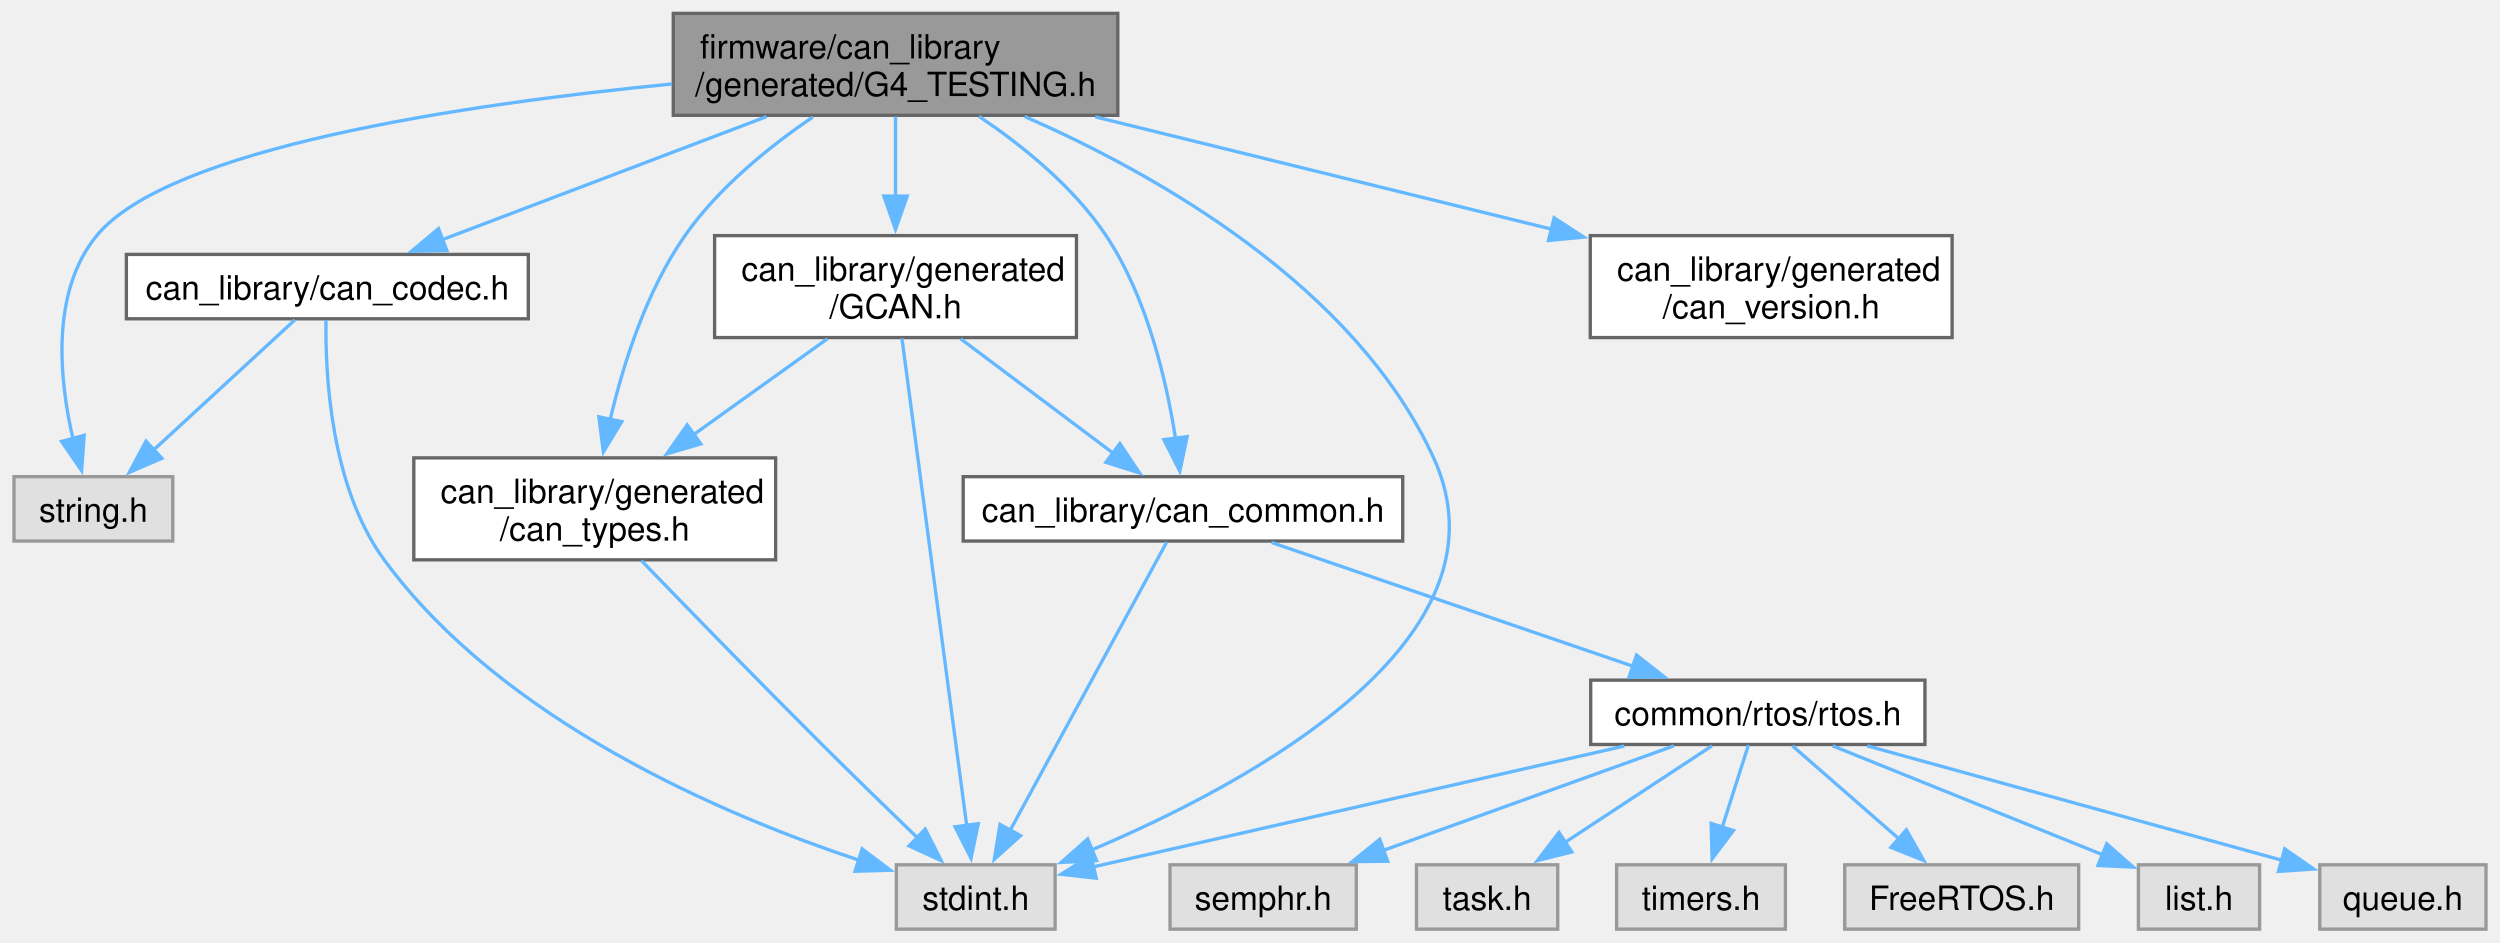
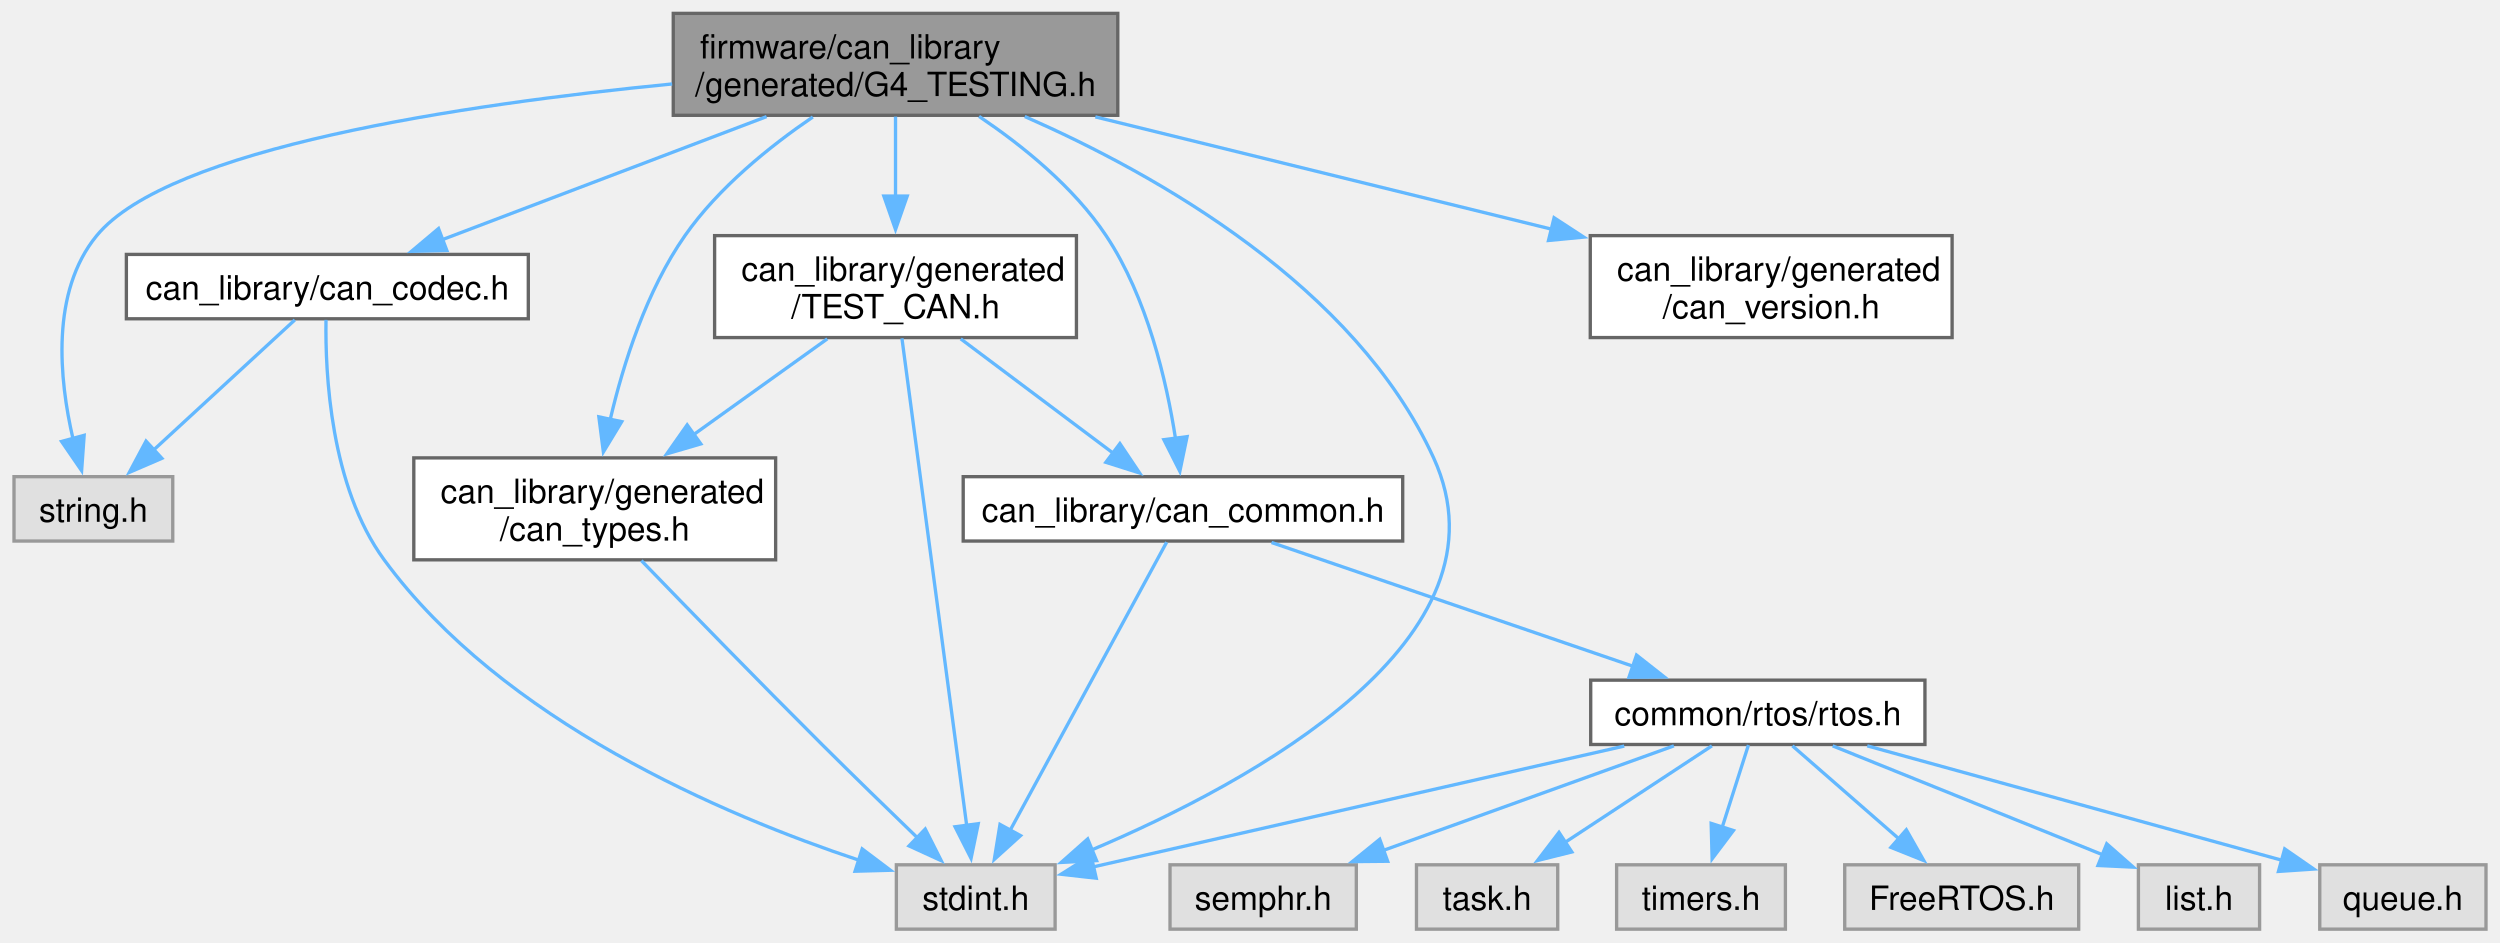
<svg xmlns="http://www.w3.org/2000/svg" xmlns:xlink="http://www.w3.org/1999/xlink" width="748pt" height="282pt" viewBox="0.00 0.00 747.62 282.00">
  <g id="graph0" class="graph" transform="scale(1 1) rotate(0) translate(4 278)">
    <g id="Node000001" class="node">
      <g id="a_Node000001">
        <a xlink:title="Auto-generated CAN driver for G4_TESTING.">
          <polygon fill="#999999" stroke="#666666" points="330.25,-274 197.25,-274 197.25,-243.5 330.25,-243.5 330.25,-274" />
          <text text-anchor="start" x="205.25" y="-260.5" font-family="Helvetica,sans-Serif" font-size="10.00">firmware/can_library</text>
          <text text-anchor="middle" x="263.75" y="-249.25" font-family="Helvetica,sans-Serif" font-size="10.00">/generated/G4_TESTING.h</text>
        </a>
      </g>
    </g>
    <g id="Node000002" class="node">
      <g id="a_Node000002">
        <a xlink:title=" ">
          <polygon fill="#e0e0e0" stroke="#999999" points="311.5,-19.25 264,-19.25 264,0 311.5,0 311.5,-19.25" />
          <text text-anchor="middle" x="287.75" y="-5.75" font-family="Helvetica,sans-Serif" font-size="10.00">stdint.h</text>
        </a>
      </g>
    </g>
    <g id="edge1_Node000001_Node000002" class="edge">
      <g id="a_edge1_Node000001_Node000002">
        <a xlink:title=" ">
          <path fill="none" stroke="#63b8ff" d="M302.42,-243.14C342.1,-225.72 401.26,-192.33 424.75,-141 449.52,-86.88 370.5,-44.03 322.27,-23.63" />
          <polygon fill="#63b8ff" stroke="#63b8ff" points="323.9,-20.51 313.32,-19.96 321.25,-26.99 323.9,-20.51" />
        </a>
      </g>
    </g>
    <g id="Node000003" class="node">
      <g id="a_Node000003">
        <a xlink:title=" ">
          <polygon fill="#e0e0e0" stroke="#999999" points="47.5,-135.38 0,-135.38 0,-116.12 47.5,-116.12 47.5,-135.38" />
          <text text-anchor="middle" x="23.75" y="-121.88" font-family="Helvetica,sans-Serif" font-size="10.00">string.h</text>
        </a>
      </g>
    </g>
    <g id="edge2_Node000001_Node000003" class="edge">
      <g id="a_edge2_Node000001_Node000003">
        <a xlink:title=" ">
          <path fill="none" stroke="#63b8ff" d="M196.92,-252.88C133.99,-246.74 46.25,-233.66 24.75,-207.5 10.93,-190.69 13.5,-164.59 17.67,-146.63" />
          <polygon fill="#63b8ff" stroke="#63b8ff" points="20.99,-147.75 20.23,-137.18 14.23,-145.92 20.99,-147.75" />
        </a>
      </g>
    </g>
    <g id="Node000004" class="node">
      <g id="a_Node000004">
        <a xlink:href="can__codec_8h.html" target="_top" xlink:title="Force-inlined helpers for generated CAN signal packing and unpacking.">
          <polygon fill="white" stroke="#666666" points="153.88,-201.88 33.62,-201.88 33.62,-182.62 153.88,-182.62 153.88,-201.88" />
          <text text-anchor="middle" x="93.75" y="-188.38" font-family="Helvetica,sans-Serif" font-size="10.00">can_library/can_codec.h</text>
        </a>
      </g>
    </g>
    <g id="edge3_Node000001_Node000004" class="edge">
      <g id="a_edge3_Node000001_Node000004">
        <a xlink:title=" ">
          <path fill="none" stroke="#63b8ff" d="M225.17,-243.11C195.94,-232.02 156.15,-216.92 128.03,-206.25" />
          <polygon fill="#63b8ff" stroke="#63b8ff" points="129.5,-203.07 118.91,-202.8 127.02,-209.62 129.5,-203.07" />
        </a>
      </g>
    </g>
    <g id="Node000005" class="node">
      <g id="a_Node000005">
        <a xlink:href="can__common_8h.html" target="_top" xlink:title="Common functions and data structures used in every node in the CAN library.">
          <polygon fill="white" stroke="#666666" points="415.5,-135.38 284,-135.38 284,-116.12 415.5,-116.12 415.5,-135.38" />
          <text text-anchor="middle" x="349.75" y="-121.88" font-family="Helvetica,sans-Serif" font-size="10.00">can_library/can_common.h</text>
        </a>
      </g>
    </g>
    <g id="edge6_Node000001_Node000005" class="edge">
      <g id="a_edge6_Node000001_Node000005">
        <a xlink:title=" ">
          <path fill="none" stroke="#63b8ff" d="M288.74,-243.18C301.81,-234.38 317.06,-222.06 326.75,-207.5 339.04,-189.04 344.85,-164 347.53,-146.72" />
          <polygon fill="#63b8ff" stroke="#63b8ff" points="350.98,-147.36 348.82,-136.99 344.04,-146.45 350.98,-147.36" />
        </a>
      </g>
    </g>
    <g id="Node000013" class="node">
      <g id="a_Node000013">
        <a xlink:href="can__types_8h.html" target="_top" xlink:title="Auto-generated custom types and enums for the CAN library.">
          <polygon fill="white" stroke="#666666" points="227.88,-141 119.62,-141 119.62,-110.5 227.88,-110.5 227.88,-141" />
          <text text-anchor="start" x="127.62" y="-127.5" font-family="Helvetica,sans-Serif" font-size="10.00">can_library/generated</text>
          <text text-anchor="middle" x="173.75" y="-116.25" font-family="Helvetica,sans-Serif" font-size="10.00">/can_types.h</text>
        </a>
      </g>
    </g>
    <g id="edge16_Node000001_Node000013" class="edge">
      <g id="a_edge16_Node000001_Node000013">
        <a xlink:title=" ">
          <path fill="none" stroke="#63b8ff" d="M239.01,-243C226.02,-234.15 210.77,-221.83 200.75,-207.5 189.23,-191.02 182.33,-169.27 178.39,-152.49" />
          <polygon fill="#63b8ff" stroke="#63b8ff" points="181.83,-151.84 176.34,-142.78 174.99,-153.28 181.83,-151.84" />
        </a>
      </g>
    </g>
    <g id="Node000014" class="node">
      <g id="a_Node000014">
        <a xlink:href="can__version_8h.html" target="_top" xlink:title=" ">
          <polygon fill="white" stroke="#666666" points="579.88,-207.5 471.62,-207.5 471.62,-177 579.88,-177 579.88,-207.5" />
          <text text-anchor="start" x="479.62" y="-194" font-family="Helvetica,sans-Serif" font-size="10.00">can_library/generated</text>
          <text text-anchor="middle" x="525.75" y="-182.75" font-family="Helvetica,sans-Serif" font-size="10.00">/can_version.h</text>
        </a>
      </g>
    </g>
    <g id="edge18_Node000001_Node000014" class="edge">
      <g id="a_edge18_Node000001_Node000014">
        <a xlink:title=" ">
          <path fill="none" stroke="#63b8ff" d="M323.53,-243.03C364.29,-233 418.27,-219.71 460.2,-209.39" />
          <polygon fill="#63b8ff" stroke="#63b8ff" points="460.79,-212.85 469.67,-207.06 459.12,-206.05 460.79,-212.85" />
        </a>
      </g>
    </g>
    <g id="Node000015" class="node">
      <g id="a_Node000015">
-         <a xlink:href="GCAN_8h.html" target="_top" xlink:title="Auto-generated CAN bus definitions for GCAN.">
+         <a xlink:href="TEST__CAN_8h.html" target="_top" xlink:title="Auto-generated CAN bus definitions for TEST_CAN.">
          <polygon fill="white" stroke="#666666" points="317.88,-207.5 209.62,-207.5 209.62,-177 317.88,-177 317.88,-207.5" />
          <text text-anchor="start" x="217.62" y="-194" font-family="Helvetica,sans-Serif" font-size="10.00">can_library/generated</text>
-           <text text-anchor="middle" x="263.75" y="-182.75" font-family="Helvetica,sans-Serif" font-size="10.00">/GCAN.h</text>
+           <text text-anchor="middle" x="263.75" y="-182.75" font-family="Helvetica,sans-Serif" font-size="10.00">/TEST_CAN.h</text>
        </a>
      </g>
    </g>
    <g id="edge19_Node000001_Node000015" class="edge">
      <g id="a_edge19_Node000001_Node000015">
        <a xlink:title=" ">
          <path fill="none" stroke="#63b8ff" d="M263.75,-243.11C263.75,-236.02 263.75,-227.29 263.75,-219.13" />
          <polygon fill="#63b8ff" stroke="#63b8ff" points="267.25,-219.34 263.75,-209.34 260.25,-219.34 267.25,-219.34" />
        </a>
      </g>
    </g>
    <g id="edge4_Node000004_Node000002" class="edge">
      <g id="a_edge4_Node000004_Node000002">
        <a xlink:title=" ">
          <path fill="none" stroke="#63b8ff" d="M93.35,-182.29C93.09,-166.3 94.66,-132.46 110.75,-110.5 146.11,-62.24 212.28,-34.09 252.93,-20.59" />
          <polygon fill="#63b8ff" stroke="#63b8ff" points="253.77,-24 262.23,-17.62 251.64,-17.33 253.77,-24" />
        </a>
      </g>
    </g>
    <g id="edge5_Node000004_Node000003" class="edge">
      <g id="a_edge5_Node000004_Node000003">
        <a xlink:title=" ">
          <path fill="none" stroke="#63b8ff" d="M84.02,-182.28C73.05,-172.17 54.98,-155.53 41.49,-143.1" />
          <polygon fill="#63b8ff" stroke="#63b8ff" points="44.24,-140.87 34.51,-136.67 39.5,-146.02 44.24,-140.87" />
        </a>
      </g>
    </g>
    <g id="edge7_Node000005_Node000002" class="edge">
      <g id="a_edge7_Node000005_Node000002">
        <a xlink:title=" ">
          <path fill="none" stroke="#63b8ff" d="M344.88,-115.79C334.83,-97.29 311.59,-54.51 298.05,-29.58" />
          <polygon fill="#63b8ff" stroke="#63b8ff" points="301.16,-27.98 293.31,-20.87 295.01,-31.33 301.16,-27.98" />
        </a>
      </g>
    </g>
    <g id="Node000006" class="node">
      <g id="a_Node000006">
        <a xlink:href="rtos_8h.html" target="_top" xlink:title="Wrapper macros for FreeRTOS constructs (tasks, queues, semaphores) to simplify static memory allocati...">
          <polygon fill="white" stroke="#666666" points="571.75,-74.5 471.75,-74.5 471.75,-55.25 571.75,-55.25 571.75,-74.5" />
          <text text-anchor="middle" x="521.75" y="-61" font-family="Helvetica,sans-Serif" font-size="10.00">common/rtos/rtos.h</text>
        </a>
      </g>
    </g>
    <g id="edge8_Node000005_Node000006" class="edge">
      <g id="a_edge8_Node000005_Node000006">
        <a xlink:title=" ">
          <path fill="none" stroke="#63b8ff" d="M376.25,-115.68C405.29,-105.74 452.08,-89.72 484.74,-78.54" />
          <polygon fill="#63b8ff" stroke="#63b8ff" points="485.46,-82 493.79,-75.45 483.2,-75.37 485.46,-82" />
        </a>
      </g>
    </g>
    <g id="edge15_Node000006_Node000002" class="edge">
      <g id="a_edge15_Node000006_Node000002">
        <a xlink:title=" ">
          <path fill="none" stroke="#63b8ff" d="M481.79,-54.78C437.17,-44.63 365.63,-28.35 323.01,-18.65" />
          <polygon fill="#63b8ff" stroke="#63b8ff" points="323.8,-15.24 313.28,-16.43 322.25,-22.07 323.8,-15.24" />
        </a>
      </g>
    </g>
    <g id="Node000007" class="node">
      <g id="a_Node000007">
        <a xlink:title=" ">
          <polygon fill="#e0e0e0" stroke="#999999" points="617.75,-19.25 547.75,-19.25 547.75,0 617.75,0 617.75,-19.25" />
          <text text-anchor="middle" x="582.75" y="-5.75" font-family="Helvetica,sans-Serif" font-size="10.00">FreeRTOS.h</text>
        </a>
      </g>
    </g>
    <g id="edge9_Node000006_Node000007" class="edge">
      <g id="a_edge9_Node000006_Node000007">
        <a xlink:title=" ">
          <path fill="none" stroke="#63b8ff" d="M532.1,-54.84C540.83,-47.22 553.54,-36.12 564.05,-26.95" />
          <polygon fill="#63b8ff" stroke="#63b8ff" points="566.18,-29.73 571.41,-20.52 561.58,-24.46 566.18,-29.73" />
        </a>
      </g>
    </g>
    <g id="Node000008" class="node">
      <g id="a_Node000008">
        <a xlink:title=" ">
          <polygon fill="#e0e0e0" stroke="#999999" points="671.88,-19.25 635.62,-19.25 635.62,0 671.88,0 671.88,-19.25" />
          <text text-anchor="middle" x="653.75" y="-5.75" font-family="Helvetica,sans-Serif" font-size="10.00">list.h</text>
        </a>
      </g>
    </g>
    <g id="edge10_Node000006_Node000008" class="edge">
      <g id="a_edge10_Node000006_Node000008">
        <a xlink:title=" ">
          <path fill="none" stroke="#63b8ff" d="M544.14,-54.84C566.47,-45.84 600.84,-31.97 625.13,-22.17" />
          <polygon fill="#63b8ff" stroke="#63b8ff" points="626.14,-25.54 634.1,-18.55 623.52,-19.05 626.14,-25.54" />
        </a>
      </g>
    </g>
    <g id="Node000009" class="node">
      <g id="a_Node000009">
        <a xlink:title=" ">
          <polygon fill="#e0e0e0" stroke="#999999" points="739.62,-19.25 689.88,-19.25 689.88,0 739.62,0 739.62,-19.25" />
          <text text-anchor="middle" x="714.75" y="-5.75" font-family="Helvetica,sans-Serif" font-size="10.00">queue.h</text>
        </a>
      </g>
    </g>
    <g id="edge11_Node000006_Node000009" class="edge">
      <g id="a_edge11_Node000006_Node000009">
        <a xlink:title=" ">
          <path fill="none" stroke="#63b8ff" d="M554.49,-54.84C588.94,-45.34 643.01,-30.42 678.67,-20.58" />
          <polygon fill="#63b8ff" stroke="#63b8ff" points="679.39,-24.01 688.1,-17.98 677.52,-17.27 679.39,-24.01" />
        </a>
      </g>
    </g>
    <g id="Node000010" class="node">
      <g id="a_Node000010">
        <a xlink:title=" ">
          <polygon fill="#e0e0e0" stroke="#999999" points="401.62,-19.25 345.88,-19.25 345.88,0 401.62,0 401.62,-19.25" />
          <text text-anchor="middle" x="373.75" y="-5.75" font-family="Helvetica,sans-Serif" font-size="10.00">semphr.h</text>
        </a>
      </g>
    </g>
    <g id="edge12_Node000006_Node000010" class="edge">
      <g id="a_edge12_Node000006_Node000010">
        <a xlink:title=" ">
          <path fill="none" stroke="#63b8ff" d="M496.64,-54.84C472.72,-46.24 436.47,-33.19 409.53,-23.5" />
          <polygon fill="#63b8ff" stroke="#63b8ff" points="411,-20.31 400.4,-20.21 408.63,-26.89 411,-20.31" />
        </a>
      </g>
    </g>
    <g id="Node000011" class="node">
      <g id="a_Node000011">
        <a xlink:title=" ">
          <polygon fill="#e0e0e0" stroke="#999999" points="461.88,-19.25 419.62,-19.25 419.62,0 461.88,0 461.88,-19.25" />
          <text text-anchor="middle" x="440.75" y="-5.75" font-family="Helvetica,sans-Serif" font-size="10.00">task.h</text>
        </a>
      </g>
    </g>
    <g id="edge13_Node000006_Node000011" class="edge">
      <g id="a_edge13_Node000006_Node000011">
        <a xlink:title=" ">
          <path fill="none" stroke="#63b8ff" d="M508.01,-54.84C496.02,-46.96 478.38,-35.36 464.17,-26.02" />
          <polygon fill="#63b8ff" stroke="#63b8ff" points="466.1,-23.1 455.82,-20.53 462.26,-28.95 466.1,-23.1" />
        </a>
      </g>
    </g>
    <g id="Node000012" class="node">
      <g id="a_Node000012">
        <a xlink:title=" ">
          <polygon fill="#e0e0e0" stroke="#999999" points="530,-19.25 479.5,-19.25 479.5,0 530,0 530,-19.25" />
          <text text-anchor="middle" x="504.75" y="-5.75" font-family="Helvetica,sans-Serif" font-size="10.00">timers.h</text>
        </a>
      </g>
    </g>
    <g id="edge14_Node000006_Node000012" class="edge">
      <g id="a_edge14_Node000006_Node000012">
        <a xlink:title=" ">
          <path fill="none" stroke="#63b8ff" d="M518.94,-55.08C516.81,-48.42 513.81,-38.99 511.11,-30.53" />
          <polygon fill="#63b8ff" stroke="#63b8ff" points="514.45,-29.51 508.08,-21.05 507.79,-31.64 514.45,-29.51" />
        </a>
      </g>
    </g>
    <g id="edge17_Node000013_Node000002" class="edge">
      <g id="a_edge17_Node000013_Node000002">
        <a xlink:title=" ">
          <path fill="none" stroke="#63b8ff" d="M187.71,-110.27C201.38,-96.13 222.85,-74.07 241.75,-55.25 251.11,-45.93 261.69,-35.65 270.33,-27.31" />
          <polygon fill="#63b8ff" stroke="#63b8ff" points="272.64,-29.95 277.43,-20.49 267.79,-24.9 272.64,-29.95" />
        </a>
      </g>
    </g>
    <g id="edge20_Node000015_Node000002" class="edge">
      <g id="a_edge20_Node000015_Node000002">
        <a xlink:title=" ">
          <path fill="none" stroke="#63b8ff" d="M265.67,-176.77C269.93,-144.72 280.17,-67.7 285.06,-30.89" />
          <polygon fill="#63b8ff" stroke="#63b8ff" points="288.5,-31.56 286.35,-21.18 281.56,-30.63 288.5,-31.56" />
        </a>
      </g>
    </g>
    <g id="edge21_Node000015_Node000005" class="edge">
      <g id="a_edge21_Node000015_Node000005">
        <a xlink:title=" ">
          <path fill="none" stroke="#63b8ff" d="M283.26,-176.61C296.96,-166.35 315.23,-152.64 329.15,-142.2" />
          <polygon fill="#63b8ff" stroke="#63b8ff" points="330.88,-145.28 336.78,-136.48 326.68,-139.68 330.88,-145.28" />
        </a>
      </g>
    </g>
    <g id="edge22_Node000015_Node000013" class="edge">
      <g id="a_edge22_Node000015_Node000013">
        <a xlink:title=" ">
          <path fill="none" stroke="#63b8ff" d="M243.33,-176.61C231.48,-168.12 216.34,-157.27 203.22,-147.87" />
          <polygon fill="#63b8ff" stroke="#63b8ff" points="205.49,-145.19 195.32,-142.21 201.41,-150.88 205.49,-145.19" />
        </a>
      </g>
    </g>
  </g>
</svg>
